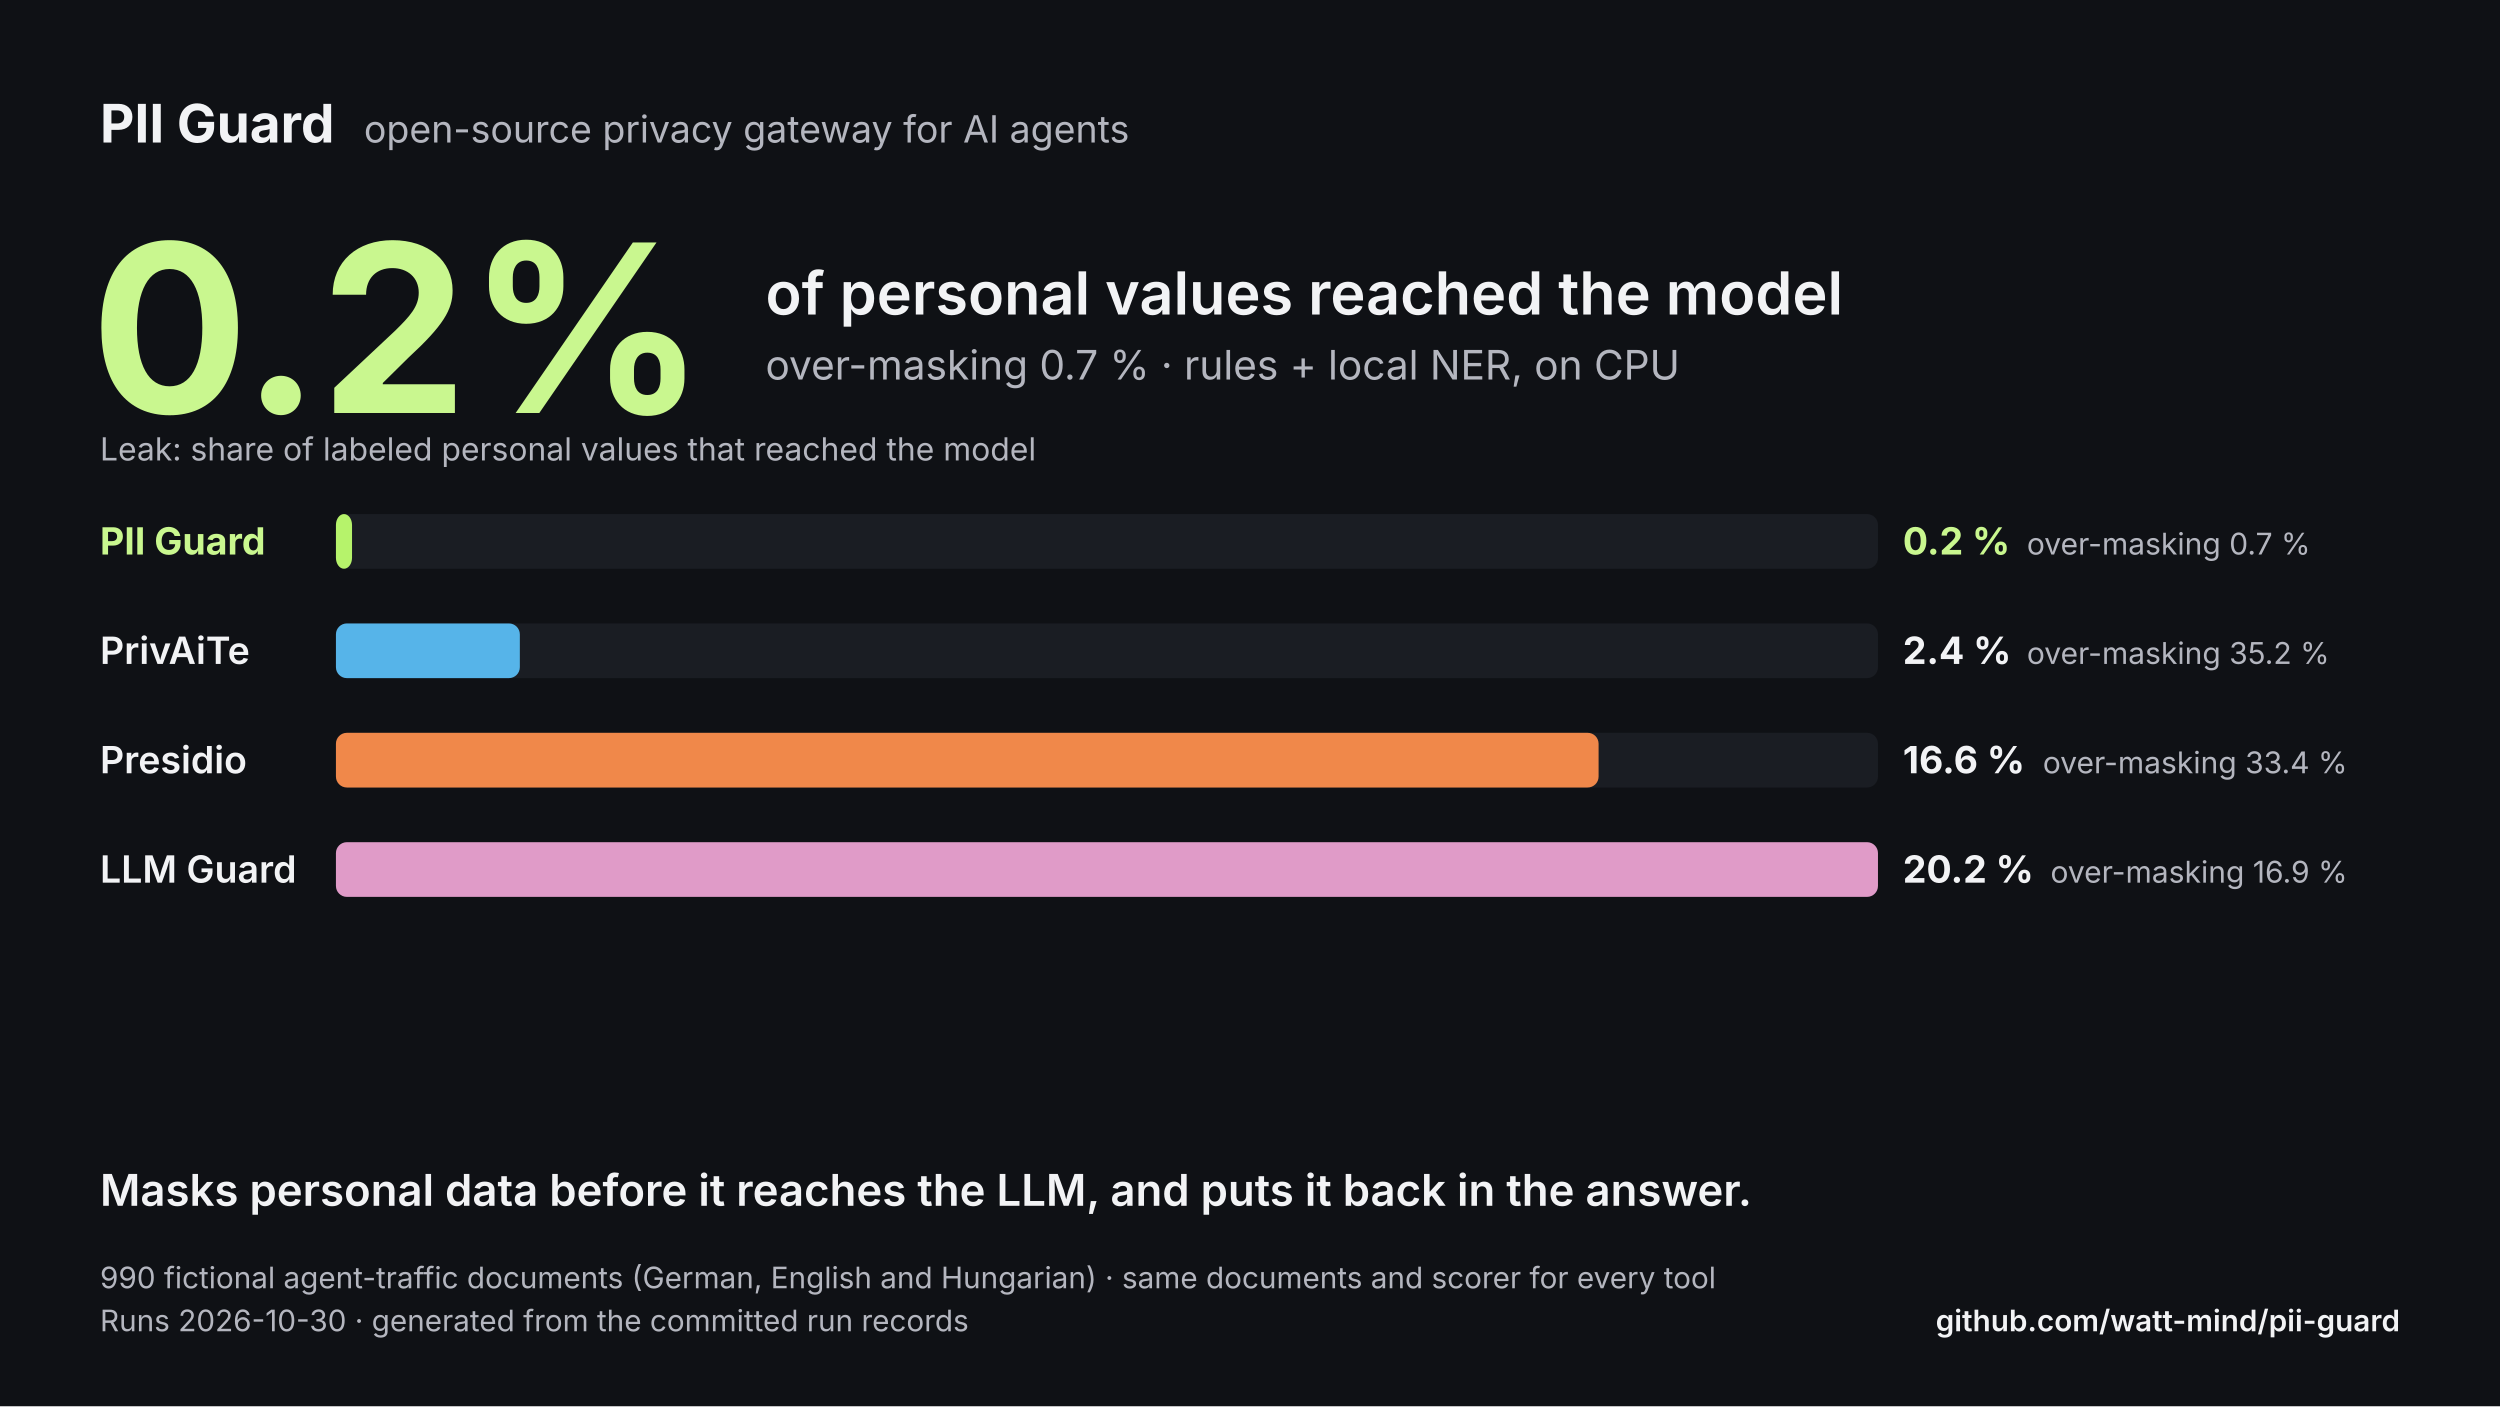
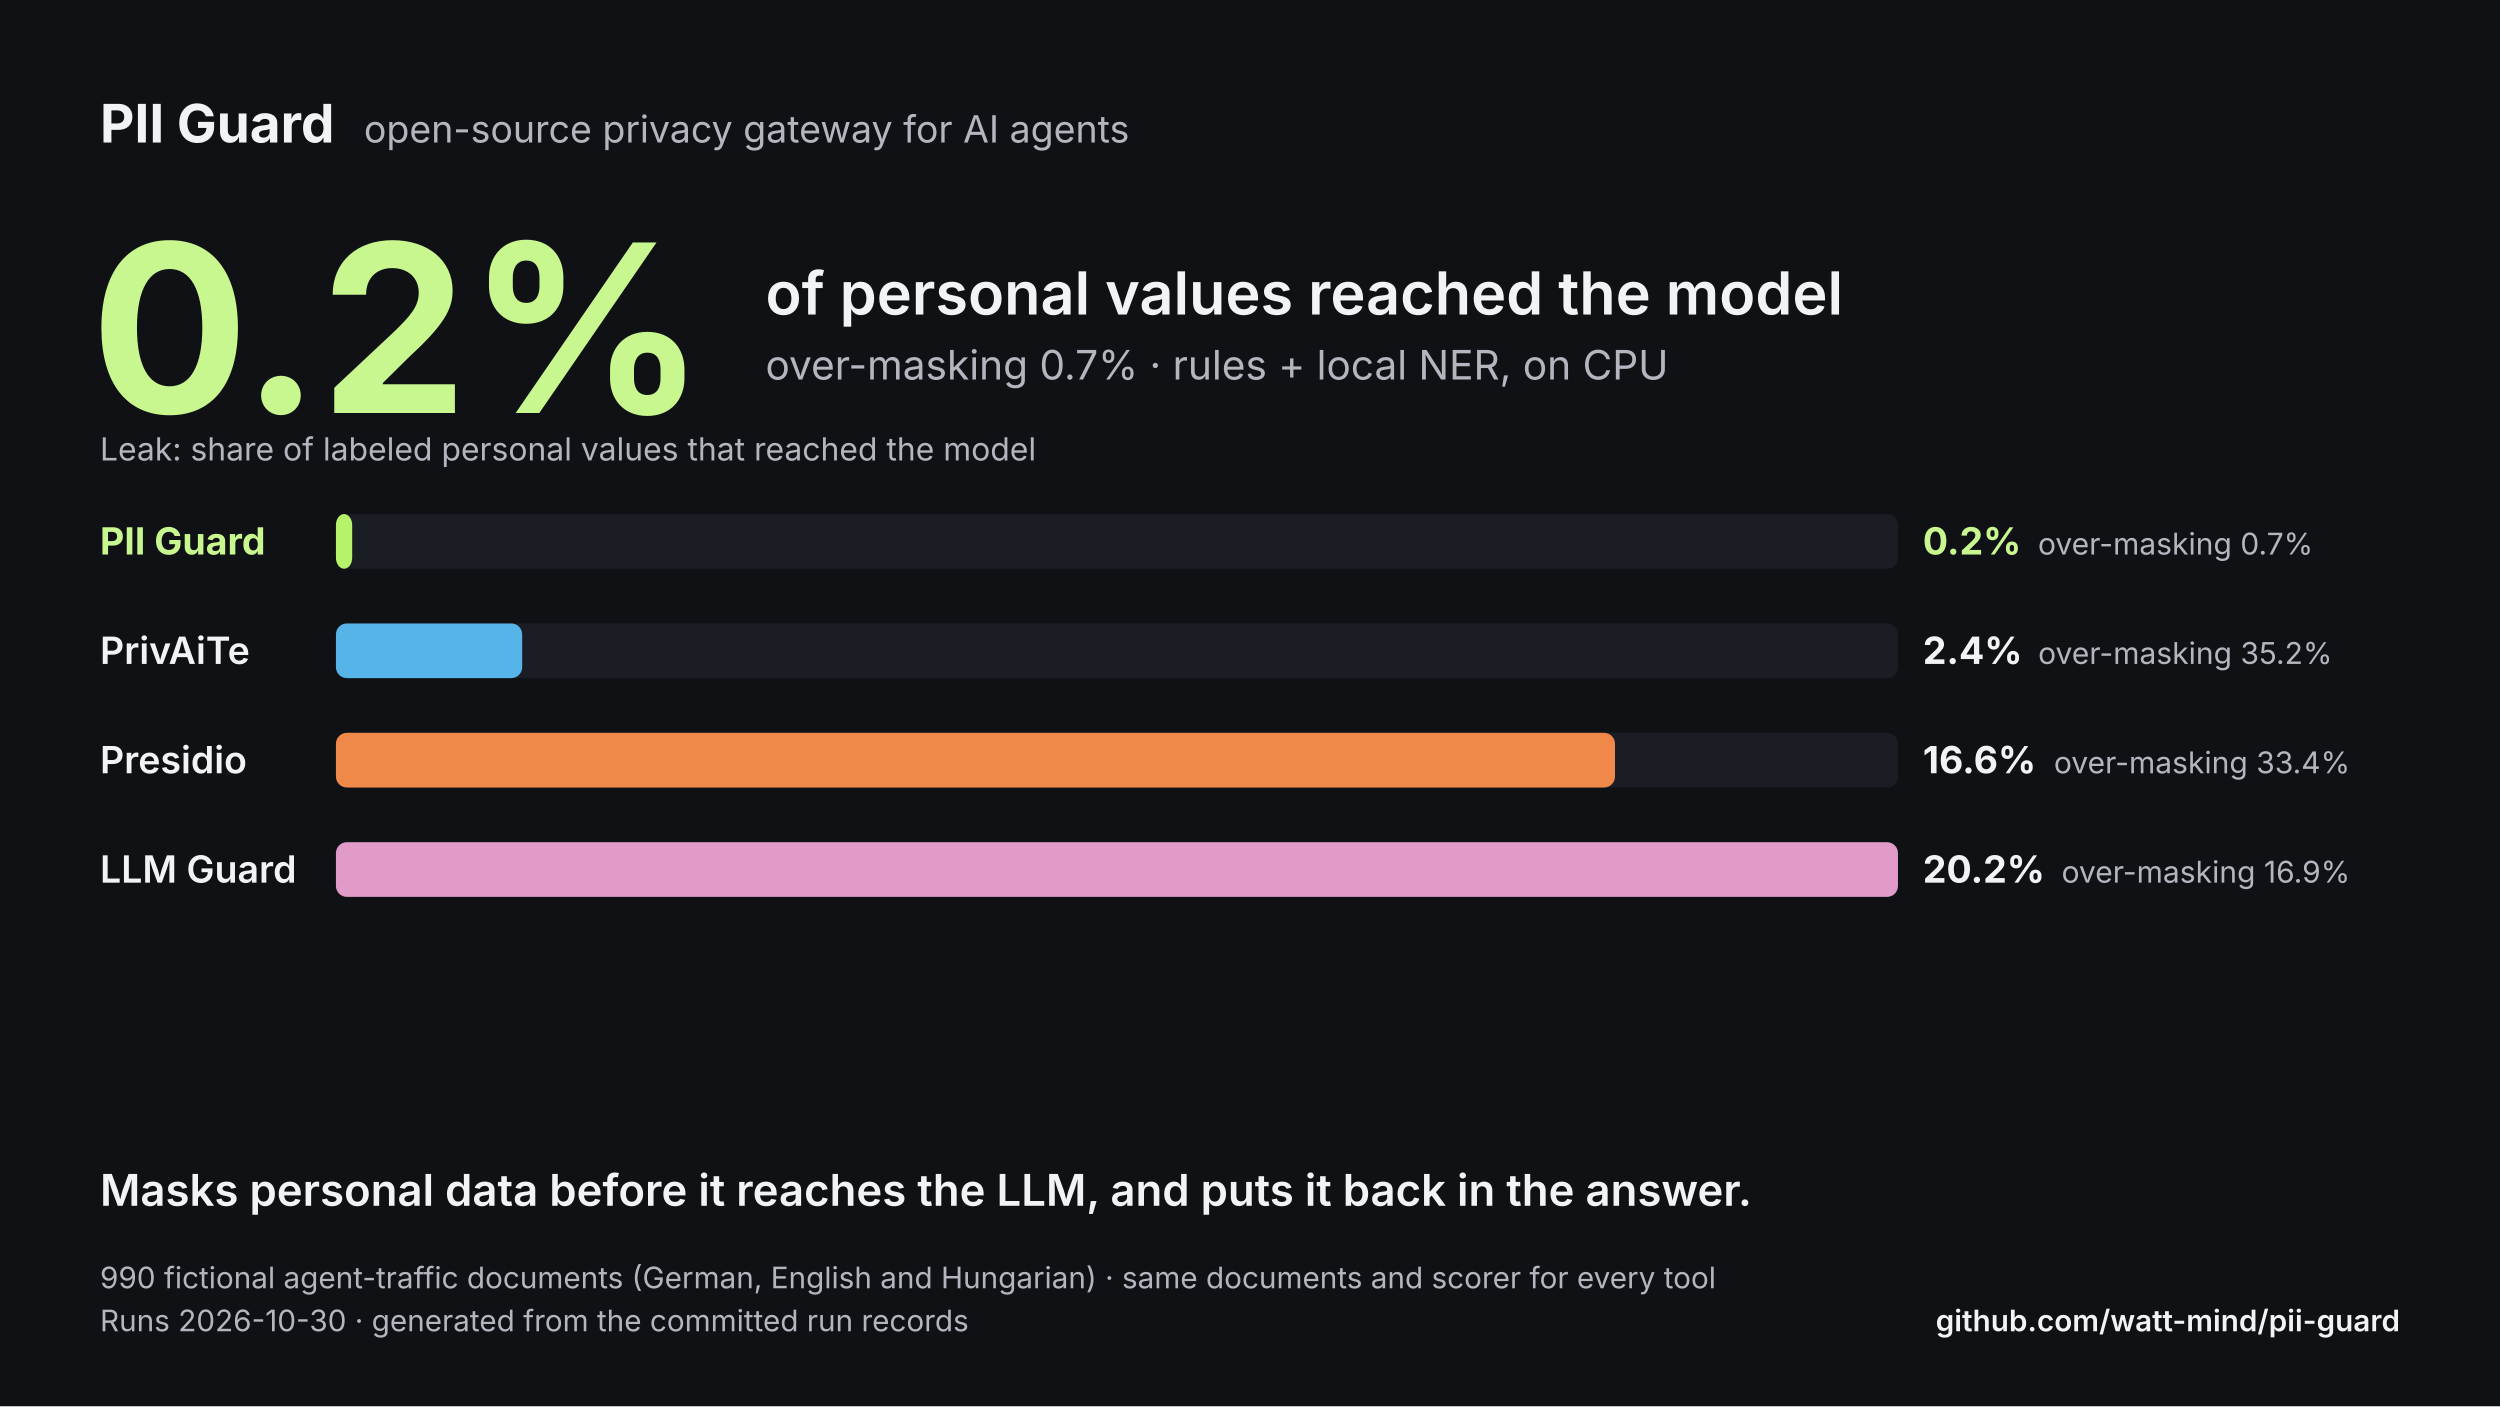
<svg xmlns="http://www.w3.org/2000/svg" viewBox="0 0 1600 900" width="1600" height="900" role="img" aria-labelledby="t d" font-family="Inter, 'Helvetica Neue', Helvetica, Arial, sans-serif">
  <rect x="0" y="0" width="1600" height="900" fill="#0F1115" />
  <text x="64" y="91.2" font-size="34" fill="#F2F3F5" font-weight="700">PII Guard</text>
  <text x="232.9" y="91.2" font-size="24" fill="#B4B6BF">open-source privacy gateway for AI agents</text>
  <text x="64" y="771.7" font-size="28" fill="#F2F3F5" font-weight="600">Masks personal data before it reaches the LLM, and puts it back in the answer.</text>
  <text x="64" y="852" font-size="19" fill="#B4B6BF">Runs 2026-10-30 · generated from the committed run records</text>
  <text x="1536" y="852" font-size="19" fill="#F2F3F5" text-anchor="end" font-weight="600">github.com/watt-mind/pii-guard</text>
  <text x="64" y="824.5" font-size="19" fill="#B4B6BF">990 fictional agent-traffic documents (German, English and Hungarian) · same documents and scorer for every tool</text>
  <text x="58" y="264.3" font-size="150" fill="#C9F78F" font-weight="700">0.2%</text>
  <text x="489.9" y="201.3" font-size="38" fill="#F2F3F5" font-weight="600">of personal values reached the model</text>
-   <text x="489.9" y="242.9" font-size="26" fill="#B4B6BF">over-masking 0.7 % · rules + local NER, on CPU</text>
+   <text x="489.9" y="242.9" font-size="26" fill="#B4B6BF">over-masking 0.7% · rules + local NER, on CPU</text>
  <text x="64" y="294.7" font-size="20.4" fill="#B4B6BF">Leak: share of labeled personal values that reached the model</text>
  <text x="64" y="354.9" font-size="24" fill="#C9F78F" font-weight="700">PII Guard</text>
-   <rect x="215" y="329" width="986.9" height="35" rx="7" fill="#1A1D23" />
-   <rect x="215" y="329" width="10.3" height="35" rx="7" fill="#B6F36B" />
-   <text x="1217.8" y="354.9" font-size="24" fill="#C9F78F" font-weight="700">0.2 %</text>
-   <text x="1297.2" y="354.9" font-size="19.2" fill="#B4B6BF">over-masking 0.7 %</text>
+   <rect x="215" y="329" width="999.7" height="35" rx="7" fill="#1A1D23" />
+   <rect x="215" y="329" width="10.4" height="35" rx="7" fill="#B6F36B" />
+   <text x="1230.6" y="354.9" font-size="24" fill="#C9F78F" font-weight="700">0.2%</text>
+   <text x="1304.3" y="354.9" font-size="19.2" fill="#B4B6BF">over-masking 0.7%</text>
  <text x="64" y="424.9" font-size="24" fill="#F2F3F5" font-weight="600">PrivAiTe</text>
-   <rect x="215" y="399" width="986.9" height="35" rx="7" fill="#1A1D23" />
-   <rect x="215" y="399" width="117.7" height="35" rx="7" fill="#56B4E9" />
-   <text x="1217.8" y="424.9" font-size="24" fill="#F2F3F5" font-weight="700">2.4 %</text>
-   <text x="1297.2" y="424.9" font-size="19.2" fill="#B4B6BF">over-masking 35.2 %</text>
+   <rect x="215" y="399" width="999.7" height="35" rx="7" fill="#1A1D23" />
+   <rect x="215" y="399" width="119.2" height="35" rx="7" fill="#56B4E9" />
+   <text x="1230.6" y="424.9" font-size="24" fill="#F2F3F5" font-weight="700">2.4%</text>
+   <text x="1304.4" y="424.9" font-size="19.2" fill="#B4B6BF">over-masking 35.2%</text>
  <text x="64" y="494.9" font-size="24" fill="#F2F3F5" font-weight="600">Presidio</text>
-   <rect x="215" y="469" width="986.9" height="35" rx="7" fill="#1A1D23" />
-   <rect x="215" y="469" width="808.1" height="35" rx="7" fill="#F0884A" />
-   <text x="1217.8" y="494.9" font-size="24" fill="#F2F3F5" font-weight="700">16.6 %</text>
-   <text x="1307.4" y="494.9" font-size="19.2" fill="#B4B6BF">over-masking 33.4 %</text>
+   <rect x="215" y="469" width="999.7" height="35" rx="7" fill="#1A1D23" />
+   <rect x="215" y="469" width="818.6" height="35" rx="7" fill="#F0884A" />
+   <text x="1230.6" y="494.9" font-size="24" fill="#F2F3F5" font-weight="700">16.6%</text>
+   <text x="1314.5" y="494.9" font-size="19.2" fill="#B4B6BF">over-masking 33.4%</text>
  <text x="64" y="564.9" font-size="24" fill="#F2F3F5" font-weight="600">LLM Guard</text>
-   <rect x="215" y="539" width="986.9" height="35" rx="7" fill="#1A1D23" />
-   <rect x="215" y="539" width="986.9" height="35" rx="7" fill="#E09BC8" />
-   <text x="1217.8" y="564.9" font-size="24" fill="#F2F3F5" font-weight="700">20.2 %</text>
-   <text x="1312.3" y="564.9" font-size="19.2" fill="#B4B6BF">over-masking 16.9 %</text>
+   <rect x="215" y="539" width="999.7" height="35" rx="7" fill="#1A1D23" />
+   <rect x="215" y="539" width="999.7" height="35" rx="7" fill="#E09BC8" />
+   <text x="1230.6" y="564.9" font-size="24" fill="#F2F3F5" font-weight="700">20.2%</text>
+   <text x="1319.4" y="564.9" font-size="19.2" fill="#B4B6BF">over-masking 16.9%</text>
</svg>
